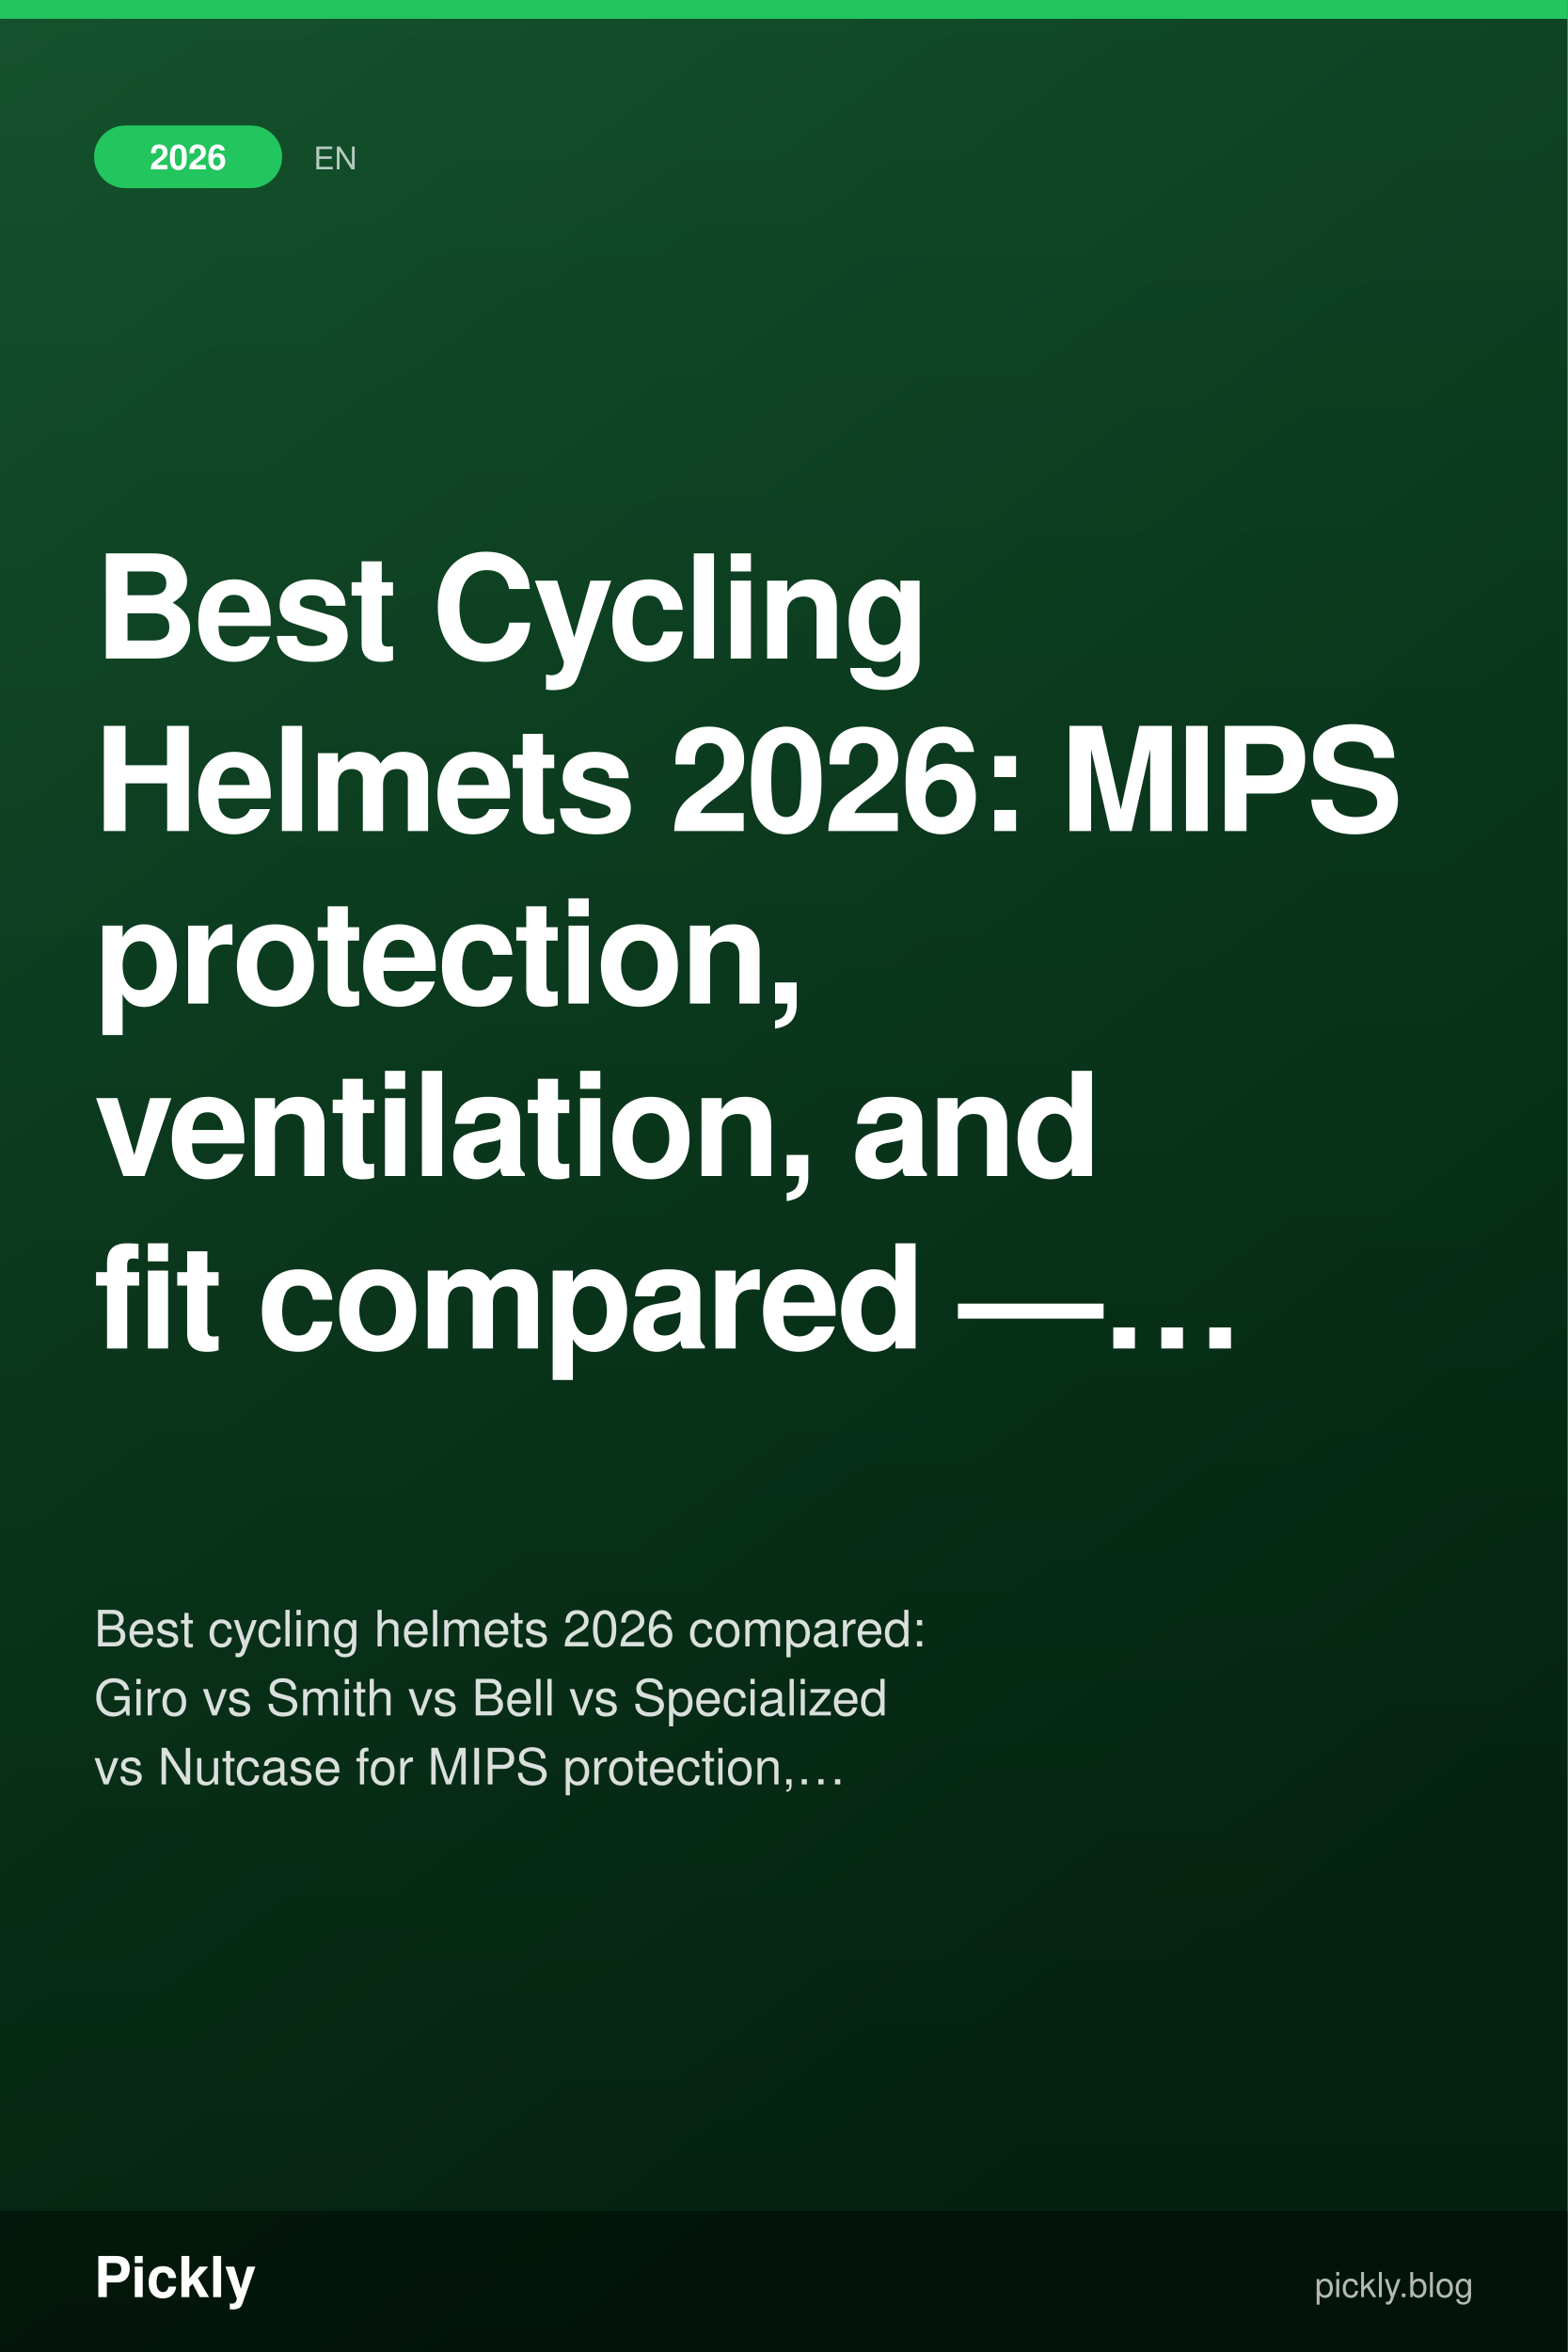
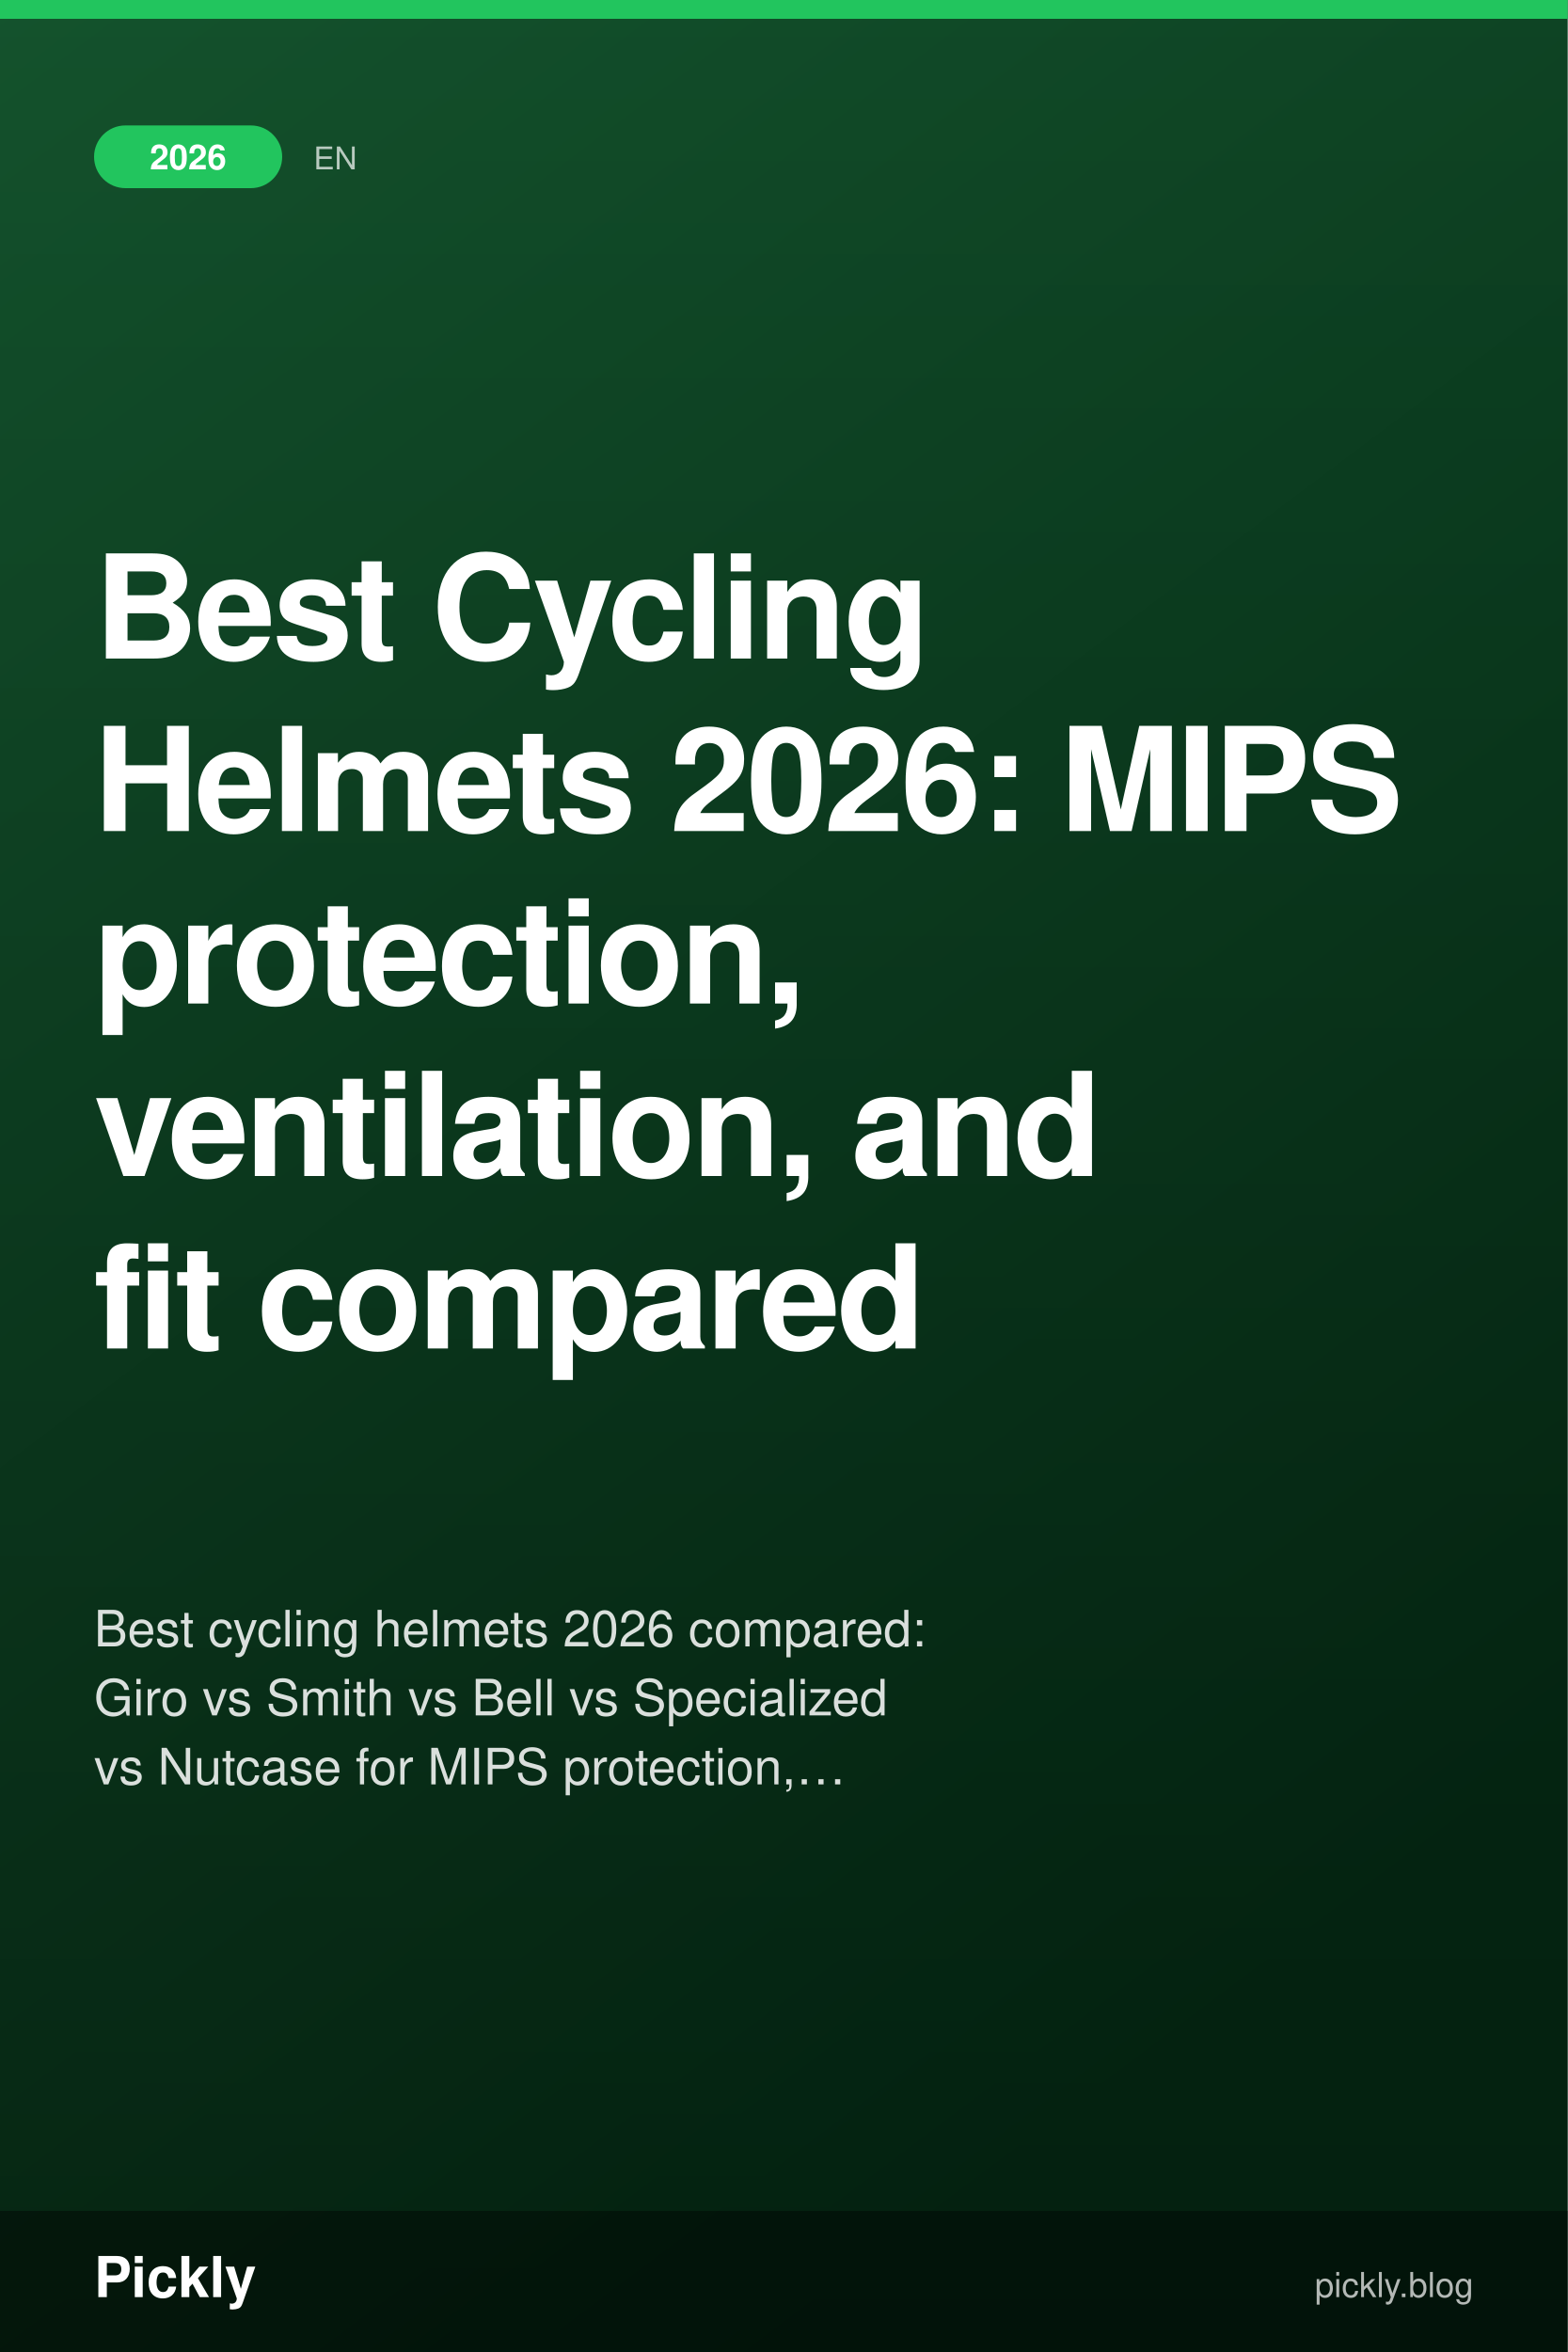
<svg xmlns="http://www.w3.org/2000/svg" width="1000" height="1500" viewBox="0 0 1000 1500">
  <defs>
    <linearGradient id="bg" x1="0" y1="0" x2="0.5" y2="1">
      <stop offset="0" stop-color="#14532d" />
      <stop offset="1" stop-color="#052e16" />
    </linearGradient>
    <linearGradient id="overlay" x1="0" y1="0" x2="0" y2="1">
      <stop offset="0" stop-color="rgba(0,0,0,0)" />
      <stop offset="1" stop-color="rgba(0,0,0,0.3)" />
    </linearGradient>
  </defs>
  <rect width="1000" height="1500" fill="url(#bg)" />
  <rect width="1000" height="1500" fill="url(#overlay)" />
  <rect x="0" y="0" width="1000" height="12" fill="#22c55e" />
  <rect x="60" y="80" width="120" height="40" rx="20" fill="#22c55e" />
  <text x="120" y="108" font-family="'Helvetica Neue', Helvetica, Arial, 'Hiragino Sans GB', 'Hiragino Sans', 'PingFang SC', 'PingFang TC', 'Apple SD Gothic Neo', 'Kohinoor Devanagari', 'Devanagari Sangam MN', 'Geeza Pro', 'SF Arabic', Thonburi, 'Sukhumvit Set', 'Arial Unicode MS', sans-serif" font-size="22" fill="#ffffff" font-weight="700" text-anchor="middle">2026</text>
  <text x="200" y="108" font-family="'Helvetica Neue', Helvetica, Arial, 'Hiragino Sans GB', 'Hiragino Sans', 'PingFang SC', 'PingFang TC', 'Apple SD Gothic Neo', 'Kohinoor Devanagari', 'Devanagari Sangam MN', 'Geeza Pro', 'SF Arabic', Thonburi, 'Sukhumvit Set', 'Arial Unicode MS', sans-serif" font-size="20" fill="rgba(255,255,255,0.7)" font-weight="500">EN</text>
  <text x="60" y="420" font-family="'Helvetica Neue', Helvetica, Arial, 'Hiragino Sans GB', 'Hiragino Sans', 'PingFang SC', 'PingFang TC', 'Apple SD Gothic Neo', 'Kohinoor Devanagari', 'Devanagari Sangam MN', 'Geeza Pro', 'SF Arabic', Thonburi, 'Sukhumvit Set', 'Arial Unicode MS', sans-serif" font-size="92" fill="#ffffff" font-weight="900" letter-spacing="-2" text-anchor="start">Best Cycling</text>
  <text x="60" y="530" font-family="'Helvetica Neue', Helvetica, Arial, 'Hiragino Sans GB', 'Hiragino Sans', 'PingFang SC', 'PingFang TC', 'Apple SD Gothic Neo', 'Kohinoor Devanagari', 'Devanagari Sangam MN', 'Geeza Pro', 'SF Arabic', Thonburi, 'Sukhumvit Set', 'Arial Unicode MS', sans-serif" font-size="92" fill="#ffffff" font-weight="900" letter-spacing="-2" text-anchor="start">Helmets 2026: MIPS</text>
  <text x="60" y="640" font-family="'Helvetica Neue', Helvetica, Arial, 'Hiragino Sans GB', 'Hiragino Sans', 'PingFang SC', 'PingFang TC', 'Apple SD Gothic Neo', 'Kohinoor Devanagari', 'Devanagari Sangam MN', 'Geeza Pro', 'SF Arabic', Thonburi, 'Sukhumvit Set', 'Arial Unicode MS', sans-serif" font-size="92" fill="#ffffff" font-weight="900" letter-spacing="-2" text-anchor="start">protection,</text>
  <text x="60" y="750" font-family="'Helvetica Neue', Helvetica, Arial, 'Hiragino Sans GB', 'Hiragino Sans', 'PingFang SC', 'PingFang TC', 'Apple SD Gothic Neo', 'Kohinoor Devanagari', 'Devanagari Sangam MN', 'Geeza Pro', 'SF Arabic', Thonburi, 'Sukhumvit Set', 'Arial Unicode MS', sans-serif" font-size="92" fill="#ffffff" font-weight="900" letter-spacing="-2" text-anchor="start">ventilation, and</text>
-   <text x="60" y="860" font-family="'Helvetica Neue', Helvetica, Arial, 'Hiragino Sans GB', 'Hiragino Sans', 'PingFang SC', 'PingFang TC', 'Apple SD Gothic Neo', 'Kohinoor Devanagari', 'Devanagari Sangam MN', 'Geeza Pro', 'SF Arabic', Thonburi, 'Sukhumvit Set', 'Arial Unicode MS', sans-serif" font-size="92" fill="#ffffff" font-weight="900" letter-spacing="-2" text-anchor="start">fit compared —…</text>
+   <text x="60" y="860" font-family="'Helvetica Neue', Helvetica, Arial, 'Hiragino Sans GB', 'Hiragino Sans', 'PingFang SC', 'PingFang TC', 'Apple SD Gothic Neo', 'Kohinoor Devanagari', 'Devanagari Sangam MN', 'Geeza Pro', 'SF Arabic', Thonburi, 'Sukhumvit Set', 'Arial Unicode MS', sans-serif" font-size="92" fill="#ffffff" font-weight="900" letter-spacing="-2" text-anchor="start">fit compared</text>
  <text x="60" y="1050" font-family="'Helvetica Neue', Helvetica, Arial, 'Hiragino Sans GB', 'Hiragino Sans', 'PingFang SC', 'PingFang TC', 'Apple SD Gothic Neo', 'Kohinoor Devanagari', 'Devanagari Sangam MN', 'Geeza Pro', 'SF Arabic', Thonburi, 'Sukhumvit Set', 'Arial Unicode MS', sans-serif" font-size="32" fill="rgba(255,255,255,0.85)" font-weight="400" text-anchor="start">Best cycling helmets 2026 compared:</text>
  <text x="60" y="1094" font-family="'Helvetica Neue', Helvetica, Arial, 'Hiragino Sans GB', 'Hiragino Sans', 'PingFang SC', 'PingFang TC', 'Apple SD Gothic Neo', 'Kohinoor Devanagari', 'Devanagari Sangam MN', 'Geeza Pro', 'SF Arabic', Thonburi, 'Sukhumvit Set', 'Arial Unicode MS', sans-serif" font-size="32" fill="rgba(255,255,255,0.85)" font-weight="400" text-anchor="start">Giro vs Smith vs Bell vs Specialized</text>
  <text x="60" y="1138" font-family="'Helvetica Neue', Helvetica, Arial, 'Hiragino Sans GB', 'Hiragino Sans', 'PingFang SC', 'PingFang TC', 'Apple SD Gothic Neo', 'Kohinoor Devanagari', 'Devanagari Sangam MN', 'Geeza Pro', 'SF Arabic', Thonburi, 'Sukhumvit Set', 'Arial Unicode MS', sans-serif" font-size="32" fill="rgba(255,255,255,0.85)" font-weight="400" text-anchor="start">vs Nutcase for MIPS protection,…</text>
  <rect x="0" y="1410" width="1000" height="90" fill="rgba(0,0,0,0.4)" />
  <text x="60" y="1465" font-family="'Helvetica Neue', Helvetica, Arial, 'Hiragino Sans GB', 'Hiragino Sans', 'PingFang SC', 'PingFang TC', 'Apple SD Gothic Neo', 'Kohinoor Devanagari', 'Devanagari Sangam MN', 'Geeza Pro', 'SF Arabic', Thonburi, 'Sukhumvit Set', 'Arial Unicode MS', sans-serif" font-size="36" fill="#ffffff" font-weight="800">Pickly</text>
  <text x="940" y="1465" font-family="'Helvetica Neue', Helvetica, Arial, 'Hiragino Sans GB', 'Hiragino Sans', 'PingFang SC', 'PingFang TC', 'Apple SD Gothic Neo', 'Kohinoor Devanagari', 'Devanagari Sangam MN', 'Geeza Pro', 'SF Arabic', Thonburi, 'Sukhumvit Set', 'Arial Unicode MS', sans-serif" font-size="22" fill="rgba(255,255,255,0.7)" font-weight="500" text-anchor="end">pickly.blog</text>
</svg>
